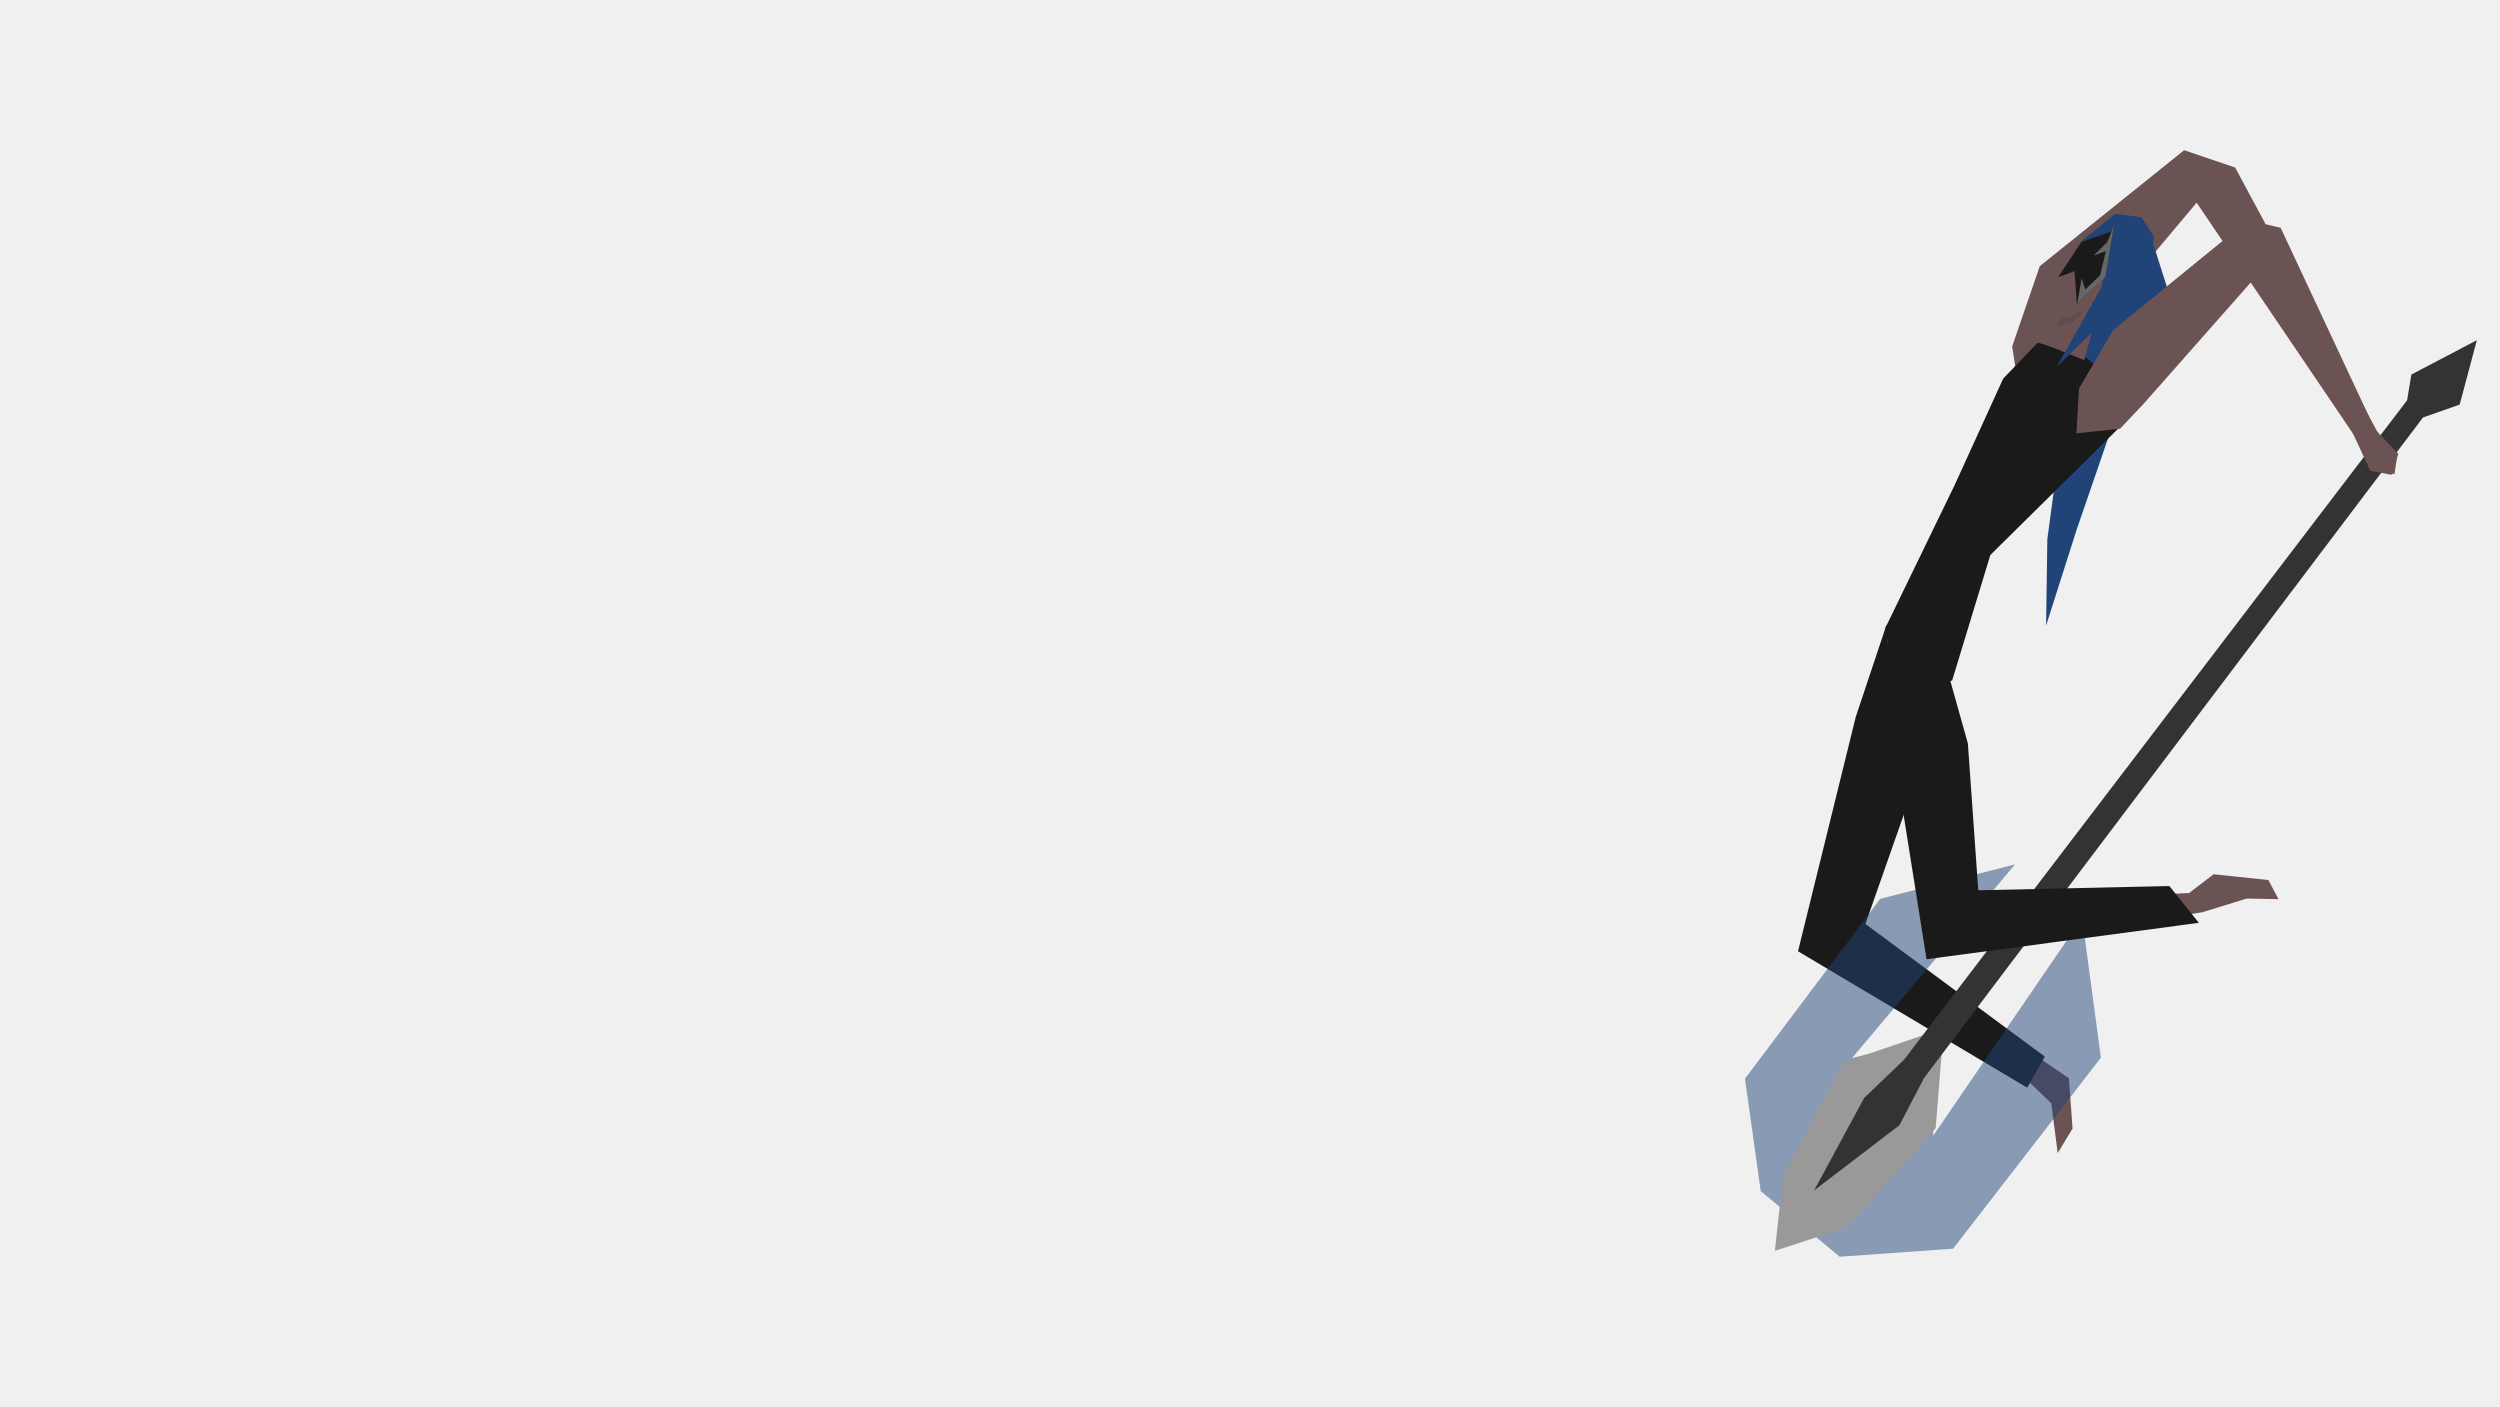
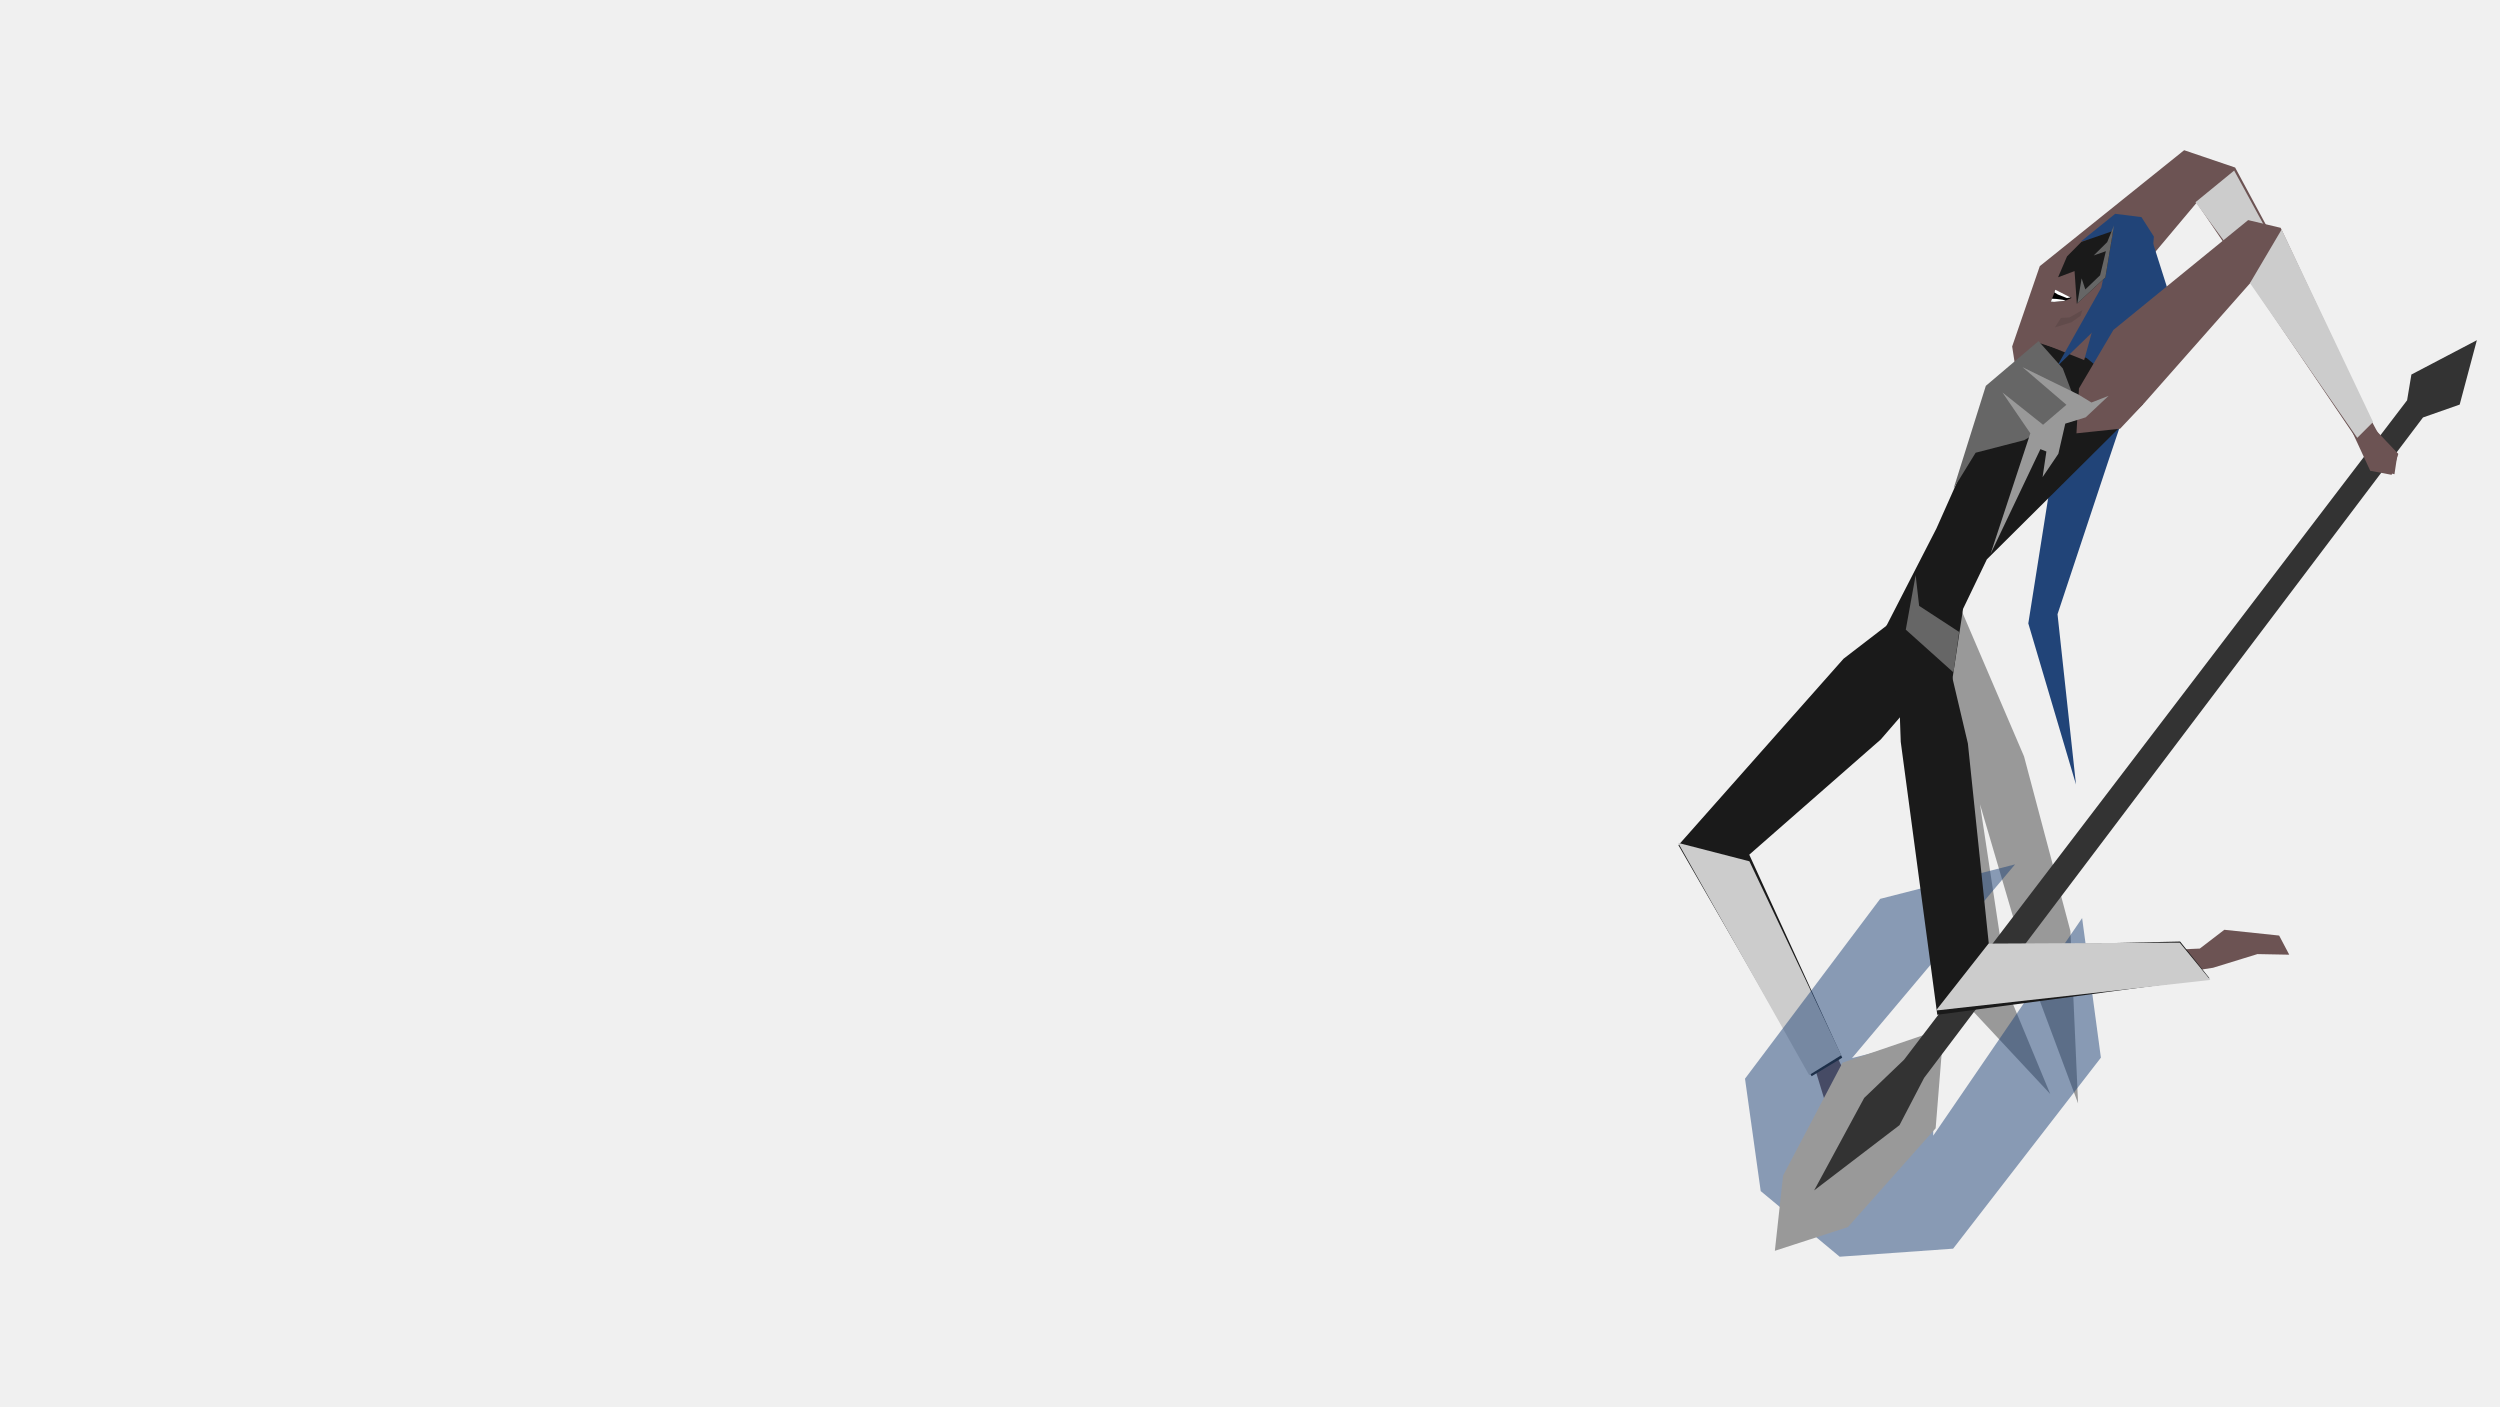
<svg xmlns="http://www.w3.org/2000/svg" width="1920mm" height="1080mm" viewBox="0 0 1920 1080" version="1.1" id="svg1">
  <defs id="defs1" />
  <g id="layer1">
    <g id="g13" transform="matrix(1.118302,0,0,1.390592,-364.8012,-319.8481)" style="display:none;fill:#ffe6d5">
      <path style="fill:#ffe6d5;stroke-width:0.909;-inkscape-stroke:none" d="m 578.74,656.553 40.859,-42.864 98.119,200.162 -56.873,128.983 6.6,13.535 41.634,15.024 -70.422,-0.901 -2.166,-14.299 12.438,-14.52 30.656,-142.853 z" id="path1" />
      <path style="fill:#ffe6d5;stroke-width:0.909;-inkscape-stroke:none" d="m 575.911,657.652 -80.823,145.823 -101.212,82.66 -16.597,35.387 8.511,37.356 13.213,-29.457 5.821,-27.785 104.616,-68.296 126.994,-157.972 z" id="path2" />
      <path style="fill:#1a1a1a;fill-opacity:1;stroke-width:1;-inkscape-stroke:none" d="m 253.939,825.577 10.982,27.473 34.066,48.621 -18.352,94.391 13.192,6.596 38.985,-88.484 -49.741,-121.026 z" id="path19" transform="matrix(1.475481,0,0,1.302621,236.0436,-376.5898)" />
      <path style="fill:#1a1a1a;fill-opacity:1;stroke-width:1;-inkscape-stroke:none" d="m 229.086,796.233 -14.241,20.572 -39.023,86.812 -65.572,61.381 9.861,13.39 73.18,-54.885 72.385,-104.998 z" id="path20" transform="matrix(1.475481,0,0,1.302621,236.0436,-376.5898)" />
      <path style="fill:#ff00ff;stroke-width:1.22;-inkscape-stroke:none" d="m 649.335,389.572 16.72,-49.21 -32.214,-13.612 -21.471,3.154 -12.646,31.061 -7.486,75.037 -22.564,60.72 -1.757,49.054 26.29,57.404 14.814,-35.147 24.727,-78.874 z" id="path14" />
      <path style="fill:#666666;fill-opacity:1;stroke-width:1.386;-inkscape-stroke:none" d="m 518.298,548.707 5.965,-18.738 4.542,-30.353 8.584,31.356 -2.816,23.523 z" id="path47" transform="translate(-1.7521332e-6)" />
      <path style="fill:#1a1a1a;stroke-width:0.884;-inkscape-stroke:none" d="m 573.004,663.271 25.781,-69.577 -5.156,-140.567 20.373,-10.41 32.366,-0.879 14.918,-0.405 25.074,14.351 -32.626,137.884 0.973,75.254 -40.338,36.453 z" id="path3" />
      <path style="fill:#666666;fill-opacity:1;stroke-width:1.386;-inkscape-stroke:none" d="m 716.289,813.822 23.748,-32.614 -11.874,39.603 -19.79,25.043 z" id="path45" transform="translate(-1.7521332e-6)" />
      <g id="g1" style="fill:#ffe6d5" transform="translate(-1.7521332e-6)">
        <path style="fill:#999999;stroke-width:1.386;-inkscape-stroke:none" d="m 648.276,922.611 25.593,-125.078 22.851,21.788 60.327,-20.981 -86.834,129.113 z" id="path27" />
        <path style="fill:#333333;stroke-width:1.386;-inkscape-stroke:none" d="m 425.694,619.661 -3.788,-9.958 3.141,-15.806 15.872,-2.369 13.796,6.087 5.721,14.234 -10.218,-9.367 -11.03,-0.347 128.561,91.483 21.525,-12.923 30.568,1.199 -30.255,6.311 -19.888,14.482 -13.533,25.104 -2.121,23.009 -6.97,-25.417 11.755,-22.018 -127.315,-96.491 2.434,11.19 9.232,9.221 z" id="path28" />
        <path style="fill:#ff00ff;stroke-width:1.386;-inkscape-stroke:none" d="M 563.581,714.596 885.599,944.153 580.599,694.987 569.298,702.816 Z" id="path48" />
        <path style="fill:#999999;stroke-width:1.386;-inkscape-stroke:none" d="m 562.61,698.355 4.291,10.522 71.905,45.764 -64.754,-55.024 z" id="path49" />
        <path style="fill:#cccccc;stroke-width:1.386;-inkscape-stroke:none" d="m 425.841,599.724 -1.863,8.443 2.424,9.91 9.094,4.639 -7.881,-5.412 -2.412,-9.17 z" id="path50" />
        <path style="fill:#cccccc;stroke-width:1.386;-inkscape-stroke:none" d="m 429.045,594.858 10.835,-1.499 11.724,4.711 5.902,8.923 -6.954,-7.709 -10.673,-4.497 z" id="path51" />
      </g>
      <path style="fill:#ffe6d5;stroke-width:0.8;-inkscape-stroke:none" d="m 595.803,451.762 -29.136,17.502 -29.627,41.341 -12.348,11.73 -41.735,86.624 -27.996,34.038 7.182,9.024 18.737,-3.613 16.792,-29.562 61.554,-92.506 37.497,-42.102 z" id="path5" transform="translate(-1.7521332e-6)" />
      <path style="fill:#ffe6d5;fill-opacity:1;stroke-width:1.22;-inkscape-stroke:none" d="m 634.64,380.465 -0.696,17.209 -16.242,45.605 35.862,7.269 2.491,-8.343 -5.72,-13.062 -1.065,-27.534 z" id="path17" />
      <path style="fill:#ffe6d5;stroke-width:0.658;-inkscape-stroke:none" d="m 635.404,394.171 -6.047,-31.923 33.397,-20.141 14.907,33.655 -7.34,28.015 -3.504,6.072 -3.876,14.893 -16.064,-10.423 z" id="path8" />
      <path style="fill:#ff00ff;stroke-width:1.003;-inkscape-stroke:none" d="m 643.57,359.58 1.948,25.666 12.837,27.006 -14.569,-12.323 -4.477,28.308 -24.262,-33.754 -3.117,-45.057 18.023,-14.927 31.166,-0.874 13.791,13.167 -0.017,5.827 0.988,31.373 -12.531,-18.087 z" id="path13" />
      <path style="fill:#4d4d4d;fill-opacity:1;stroke-width:1.386;-inkscape-stroke:none" d="m 653.148,364.509 6.844,-5.509 -0.604,-13.507 7.247,21.504 -6.643,5.687 z" id="path30" transform="translate(-1.7521332e-6)" />
      <path style="fill:#1a1a1a;fill-opacity:1;stroke-width:1.003;-inkscape-stroke:none" d="m 645.456,386.246 10.031,1.907 15.324,16.216 4.829,-14.868 2.897,-13.223 -4.094,-25.052 -11.911,14.619 -22.594,-14.728 z" id="path23" />
      <path style="fill:#cccccc;fill-opacity:1;stroke-width:1;-inkscape-stroke:none" d="m 268.757,687.556 -7.066,13.426 0.471,11.306 4.475,8.48 -10.364,-10.835 -0.236,-14.368 11.777,-17.195 z" id="path36" transform="matrix(1.475481,0,0,1.302621,236.0436,-376.5898)" />
      <path style="fill:#666666;fill-opacity:1;stroke-width:1.386;-inkscape-stroke:none" d="m 487.779,819.727 14.17,-10.534 15.577,0.195 34.763,-17.483 -23.652,28.02 -43.082,7.329 z" id="path44" transform="translate(-1.7521332e-6)" />
      <path style="fill:#cccccc;fill-opacity:1;stroke-width:1.132;-inkscape-stroke:none" d="m 655.696,517.567 6.951,17.489 -0.463,14.728 -4.402,11.046 10.195,-14.114 0.232,-18.716 -11.585,-22.398 z" id="path36-9" />
      <path style="fill:#999999;stroke-width:1.386;-inkscape-stroke:none" d="m 593.108,452.579 62.133,12.944 31.866,-17.451 -12.286,63.211 -16.392,8.537 -11.309,45.1 -6.292,10.775 -5.513,-13.343 -0.532,-42.689 -20.692,-5.208 z" id="path25" />
      <path style="fill:#999999;stroke-width:1.386;-inkscape-stroke:none" d="m 398.596,879.534 104.348,-92.492 -0.914,31.471 61.241,0.807 -153.559,80.696 z" id="path26" />
      <path style="fill:#cccccc;fill-opacity:1;stroke-width:1.386;-inkscape-stroke:none" d="m 646.392,361.147 4.202,20.195 7.003,3.297 12.371,12.776 -13.071,-11.54 -8.636,-2.679 -5.135,-27.408 18.673,12.364 9.804,-7.006 -10.037,10.304 z" id="path35" transform="translate(-1.7521332e-6)" />
      <path style="fill:#cccccc;fill-opacity:1;stroke-width:1.386;-inkscape-stroke:none" d="m 599.094,581.489 9.3,11.368 19.315,11.052 -22.892,-4.421 -6.796,-8.21 z" id="path39" transform="translate(-1.7521332e-6)" />
      <path style="fill:#cccccc;fill-opacity:1;stroke-width:1.386;-inkscape-stroke:none" d="m 595.16,602.33 7.869,13.263 20.03,7.579 -25.038,-1.895 -7.511,-7.579 z" id="path40" transform="translate(-1.7521332e-6)" />
      <path style="fill:#cccccc;fill-opacity:1;stroke-width:1.386;-inkscape-stroke:none" d="m 652.747,589.383 -5.723,7.263 -11.088,5.368 12.877,-0.316 4.292,-2.842 z" id="path41" transform="translate(-1.7521332e-6)" />
      <path style="fill:#cccccc;fill-opacity:1;stroke-width:1.386;-inkscape-stroke:none" d="m 652.747,607.699 -8.227,8.526 -14.307,5.368 15.023,0.632 8.942,-4.421 z" id="path42" transform="translate(-1.7521332e-6)" />
      <path style="fill:#cccccc;fill-opacity:1;stroke-width:1;-inkscape-stroke:none" d="m 242.147,626.696 11.248,4.457 4.455,7.219 8.826,11.076 2.212,11.416 -22.708,-25.89 z" id="path37" transform="matrix(1.475481,0,0,1.302621,236.0436,-376.5898)" />
      <path style="fill:#cccccc;fill-opacity:1;stroke-width:1;-inkscape-stroke:none" d="m 292.491,628.944 1.604,4.974 3.048,3.851 -7.386,11.304 0.737,12.731 12.745,-27.243 z" id="path38" transform="matrix(1.475481,0,0,1.302621,236.0436,-376.5898)" />
      <path style="fill:#ffe6d5;stroke-width:0.8;-inkscape-stroke:none" d="m 676.85,500.568 -14.329,59.393 -104.566,102.595 -38.139,24.531 -0.146,16.439 18.079,-1.447 30.844,-30.41 86.751,-67.774 28.133,-32.47 29.166,-94.482 -26.846,-21.754 z" id="path4" transform="translate(-1.7521332e-6)" />
      <path style="fill:#666666;fill-opacity:1;stroke-width:1.386;-inkscape-stroke:none" d="m 619.491,606.332 22.423,-6.222 9.43,-0.636 15.968,-4.055 -17.463,13.199 -19.367,11.828 z" id="path46" />
      <path style="fill:#666666;fill-opacity:1;stroke-width:1.386;-inkscape-stroke:none" d="m 634.725,488.426 -6.491,-16.954 -13.851,-13.34 -24.599,-26.477 -32.206,27.501 5.808,21.441 -22.451,26.804 41.781,-5.263 22.136,-16.859 17.659,-2.564 z" id="path31" />
      <path style="fill:#666666;fill-opacity:1;stroke-width:1.386;-inkscape-stroke:none" d="m 679.607,482.208 -5.961,0.426 -9.23,5.74 1.903,-17.232 12.692,-19.444 -16.284,-9.456 25.259,-13.384 33.79,28.433 -11.258,22.991 17.435,18.734 -28.206,-2.558 z" id="path32" />
      <path style="fill:#999999;fill-opacity:1;stroke-width:1.386;-inkscape-stroke:none" d="m 482.996,608.445 38.45,-84.134 2.485,6.941 2.951,8.241 11.945,-0.238 13.977,-0.278 -53.445,78.662 z" id="path33" />
      <path style="fill:#999999;fill-opacity:1;stroke-width:1.386;-inkscape-stroke:none" d="m 557.458,662.5 9.592,10.301 83.025,-61.361 -18.279,3.41 27.315,-30.07 -35.045,21.934 4.722,-15.342 z" id="path34" />
      <path style="fill:#cccccc;fill-opacity:1;stroke-width:1.386;-inkscape-stroke:none" d="m 404.593,890.528 3.162,-9.799 79.181,-58.616 15.835,-3.895 -11.176,13.1 -75.185,57.541 z" id="path43" />
    </g>
    <g id="g12" transform="matrix(0.704737,0,0,0.8816612,550.2289,4.31608)" style="display:inline;fill:#6c5353">
-       <path style="fill:#6c5353;stroke-width:1;-inkscape-stroke:none" d="m 1330.215,590.2 -81.5,211.765 199.409,118.35 25.704,14.04 4.026,43.796 -16.196,21.37 -7.026,-43.406 -23.165,-17.73 -247.852,-114.902 96.818,-292.118 z" id="path11" />
-       <path style="fill:#1a1a1a;fill-opacity:1;stroke-width:1.386;-inkscape-stroke:none" d="m 2475.765,167.124 -28.791,73.618 -54.247,188.057 215.222,109.443 16.593,-24.933 -168.503,-106.392 53.962,-131.408 16.479,-68.435 z" id="path21" transform="matrix(1.160277,0,0,1.085938,-1597.56,358.0872)" />
+       <path style="fill:#6c5353;stroke-width:1;-inkscape-stroke:none" d="m 1323.328,586.793 -200.594,152.903 101.595,181.158 13.839,22.291 -23.269,39.781 -27.197,12.315 20.412,-40.612 -9.368,-24.518 -145.966,-197.077 263.092,-217.018 z" id="path11" />
+       <path style="fill:#1a1a1a;fill-opacity:1;stroke-width:1.556;-inkscape-stroke:none" d="m 1306.128,521.06 -77.84,47.846 -179.977,162.416 145.179,201.248 33.352,-16.1 -101.315,-176.864 143.282,-100.346 62.124,-57.364 z" id="path21" />
      <path style="fill:#6c5353;stroke-width:1;-inkscape-stroke:none" d="m 1412.025,296.913 30.114,-69.957 157.315,-101.007 55.564,15.085 156.034,231.778 20.954,17.476 -3.358,17.916 -24.665,-4.821 -8.342,-16.218 -182.58,-215.504 -139.469,132.751 -52.675,38.276 z" id="path7" />
-       <path style="fill:#6c5353;stroke-width:1;-inkscape-stroke:none" d="m 1340.964,581.621 22.58,199.934 241.273,-8.532 26.708,-16.364 59.733,5.027 11.017,16.676 -34.645,-0.532 -48.438,11.926 -290.798,35.305 -53.052,-275.119 z" id="path10" />
+       <path style="display:inline;fill:#cccccc;stroke-width:1.269;-inkscape-stroke:none" d="m 1611.795,171.26 42.16,-27.572 120.73,176.921 -14.373,11.488 z" id="path64" transform="translate(3.2518043e-6)" />
+       <path style="display:inline;fill:#999999;stroke-width:1.269;-inkscape-stroke:none" d="m 1351.91,517.701 73.055,136.272 50.549,152.159 8.347,150.122 -52.169,-111.757 -54.723,-148.823 31.302,165.134 45.262,87.266 -105.778,-90.602 -54.256,-238.527 z" id="path58" transform="translate(3.2518043e-6)" />
+       <path style="display:inline;fill:#cccccc;stroke-width:1.269;-inkscape-stroke:none" d="m 1048.012,729.336 77.66,16.02 100.207,168.873 -35.072,17.355 z" id="path65" transform="translate(3.2518043e-6)" />
+       <path style="fill:#6c5353;stroke-width:1;-inkscape-stroke:none" d="m 1340.964,581.621 34.291,248.298 241.273,-8.532 26.708,-16.364 59.733,5.027 11.017,16.676 -34.645,-0.532 -48.438,11.926 -290.798,35.305 -46.858,-310.416 z" id="path10" />
      <g id="g52">
        <path style="display:inline;fill:#214478;fill-opacity:0.5;stroke-width:1.269;-inkscape-stroke:none" d="m 1326.644,898.866 -0.661,85.528 162.283,-189.573 20.462,121.587 -161.031,166.384 -123.635,7.014 -86.065,-57.184 -17.103,-97.889 147.301,-156.654 146.997,-30.038 -177.68,168.741 z" id="path54" />
        <path style="display:inline;fill:#999999;fill-opacity:1;stroke-width:1.269;-inkscape-stroke:none" d="m 1337.428,890.759 -110.296,30.056 -64.749,98.326 -8.954,65.523 79.587,-20.667 95.639,-86.077 z" id="path55" transform="translate(3.2518043e-6)" />
        <path style="fill:#333333;fill-opacity:1;stroke-width:1.269;-inkscape-stroke:none" d="m 1294.171,918.248 548.251,-574.459 4.678,-22.435 71.339,-29.914 -18.712,56.089 -39.969,11.218 -543.688,575.293 -26.821,41.18 -93.023,56.827 54.522,-80.537 z" id="path53" />
      </g>
-       <path style="fill:#1a1a1a;fill-opacity:1;stroke-width:1.386;-inkscape-stroke:none" d="m 2476.763,172.215 3.436,84.292 33.237,178.703 255.734,-29.234 -27.679,-29.528 -179.473,3.447 -9.758,-117.806 -18.829,-57.292 z" id="path22" transform="matrix(1.160277,0,0,1.085938,-1597.56,358.0872)" />
-       <path style="fill:#214478;stroke-width:1.556;-inkscape-stroke:none" d="m 1560.575,194.499 20.018,50.34 -59.805,122.254 -38.598,89.678 -33.177,83.233 1.338,-75.231 35.376,-209.866 33.073,-49.621 z" id="path16" />
-       <path style="fill:#1a1a1a;stroke-width:1;-inkscape-stroke:none" d="m 1439.908,293.513 -37.682,31.414 -52.821,92.631 -75.483,124.399 14.497,74.02 58.321,-28.394 41.522,-109.034 166.447,-131.463 -61.593,-40.145 z" id="path9" />
+       <path style="fill:#1a1a1a;fill-opacity:1;stroke-width:1.386;-inkscape-stroke:none" d="m 2485.766,176.487 3.436,84.292 34.328,218.968 255.734,-29.234 -27.679,-29.528 -179.473,3.447 -19.851,-162.343 -14.687,-53.165 z" id="path22" transform="matrix(1.160277,0,0,1.085938,-1597.56,358.0872)" />
+       <path style="fill:#214478;stroke-width:1.556;-inkscape-stroke:none" d="m 1560.575,194.499 20.018,50.34 -64.247,153.022 -54.883,132.279 20.12,148.318 -51.959,-140.316 56.102,-283.235 33.073,-49.621 z" id="path16" />
+       <path style="fill:#1a1a1a;stroke-width:1;-inkscape-stroke:none" d="m 1439.908,293.513 -37.682,31.414 -72.759,130.578 -55.545,86.452 14.497,74.02 58.321,-28.394 11.764,-62.083 25.96,-43.156 170.245,-135.258 -61.593,-40.145 z" id="path9" />
      <path style="display:inline;fill:#6c5353;stroke-width:1;-inkscape-stroke:none" d="m 1555.678,346.478 116.938,-105.832 109.818,130.271 19.826,34.274 23.302,3.52 7.271,-18.194 -25.404,-21.439 -102.799,-175.526 -35.428,-6.728 -146.861,95.709 -37.505,50.892 -2.734,39.138 47.532,-3.978 z" id="path6" transform="translate(3.2518043e-6)" />
      <path style="fill:#6c5353;fill-opacity:1;stroke-width:1.556;-inkscape-stroke:none" d="m 1445.861,294.458 36.752,-41.647 29.335,-6.282 -21.46,62.246 z" id="path18" />
-       <path style="fill:#6c5353;stroke-width:1;-inkscape-stroke:none" d="m 1447.483,271.62 10.767,-21.921 4.479,-13.051 25.919,-30.958 32.946,-15.785 11.519,37.724 -44.886,37.555 -13.755,6.405 z" id="path12" />
+       <path style="fill:#6c5353;stroke-width:1;-inkscape-stroke:none" d="m 1447.483,271.62 10.767,-21.921 2.355,-11.276 28.042,-32.732 32.946,-15.785 11.519,37.724 -44.886,37.555 -13.755,6.405 z" id="path12" />
      <path style="fill:#214478;stroke-width:1.386;-inkscape-stroke:none" d="m 2658.429,-140.577 30.036,-5.901 -4.841,18.376 -6.025,24.48 -41.647,63.317 88.125,-72.802 2.885,-31.367 -11.66,-15.624 -24.684,-2.654 z" id="path15" transform="matrix(1.160277,0,0,1.085938,-1597.56,358.0872)" />
-       <path style="fill:#1a1a1a;fill-opacity:1;stroke-width:1.556;-inkscape-stroke:none" d="m 1462.065,236.639 17.957,-5.391 2.465,28.458 31.129,-22.914 8.403,-40.526 -34.513,9.528 z" id="path24" />
+       <path style="fill:#1a1a1a;fill-opacity:1;stroke-width:1.556;-inkscape-stroke:none" d="m 1462.065,236.639 17.957,-5.391 2.465,28.458 31.129,-22.914 8.403,-40.526 -34.513,9.528 -15.677,12.638 z" id="path24" />
      <path style="fill:#000000;fill-opacity:0.1;stroke-width:1.269;-inkscape-stroke:none" d="m 1458.605,280.293 6.564,-8.274 9.337,-0.397 14.144,-6.483 -2.051,5.025 -9.904,5.649 z" id="path52" />
      <path style="fill:#666666;fill-opacity:1;stroke-width:1.269;-inkscape-stroke:none" d="m 1483.097,259.274 4.634,-21.714 4.027,9.664 16.126,-12.357 6.287,-20.961 -13.291,3.733 14.728,-11.629 7.348,-14.498 -9.324,45.222 z" id="path56" />
+       <path style="fill:#666666;stroke-width:1.269;-inkscape-stroke:none" d="m 1440.753,292.248 -57.408,38.952 -35.152,89.508 24.04,-31.241 52.843,-10.926 58.98,-26.975 -16.87,-35.527 z" id="path29" />
+       <path style="fill:#999999;stroke-width:1.269;-inkscape-stroke:none" d="m 1431.832,372.549 -30.447,-35.629 44.334,28.195 25.451,-17.406 -47.841,-32.763 60.903,23.83 14.212,6.945 18.713,-5.832 -24.964,18.741 -22.273,5.502 -7.544,26.252 -17.195,20.316 4.143,-22.287 -6.516,-2.074 -54.406,91.445 z" id="path57" />
+       <path style="fill:#666666;stroke-width:1.269;-inkscape-stroke:none" d="m 1306.85,496.064 3.795,26.792 43.637,22.748 -6.229,35.234 -51.953,-37.256 z" id="path59" />
+       <path style="fill:#000000;stroke-width:1.269;-inkscape-stroke:none" d="m 1459.009,247.385 3.125,2.57 5.355,1.827 9.412,2.786 -7.625,2.651 -11.541,0.797 -3.574,-0.089 4.074,-8.208 z" id="path60" />
+       <path style="fill:#ffffff;stroke-width:1.269;-inkscape-stroke:none" d="m 1458.126,249.806 3.609,1.813 10.027,3.155 3.884,-0.552 -16.657,-6.761 z" id="path61" />
+       <path style="fill:#ffffff;stroke-width:1.269;-inkscape-stroke:none" d="m 1455.464,255.319 4.794,0.183 7.087,0.752 2.95,0.727 -0.777,0.172 -11.738,0.931 -3.625,-0.207 z" id="path62" />
+       <path style="fill:#cccccc;stroke-width:1.269;-inkscape-stroke:none" d="m 1788.098,376.519 -116.897,-134.797 34.494,-46.719 99.65,167.731 z" id="path63" />
+       <path style="fill:#cccccc;stroke-width:1.269;-inkscape-stroke:none" d="m 1328.987,875.353 57.302,-58.295 208.37,-0.833 33.339,32.478 z" id="path66" />
    </g>
  </g>
</svg>
